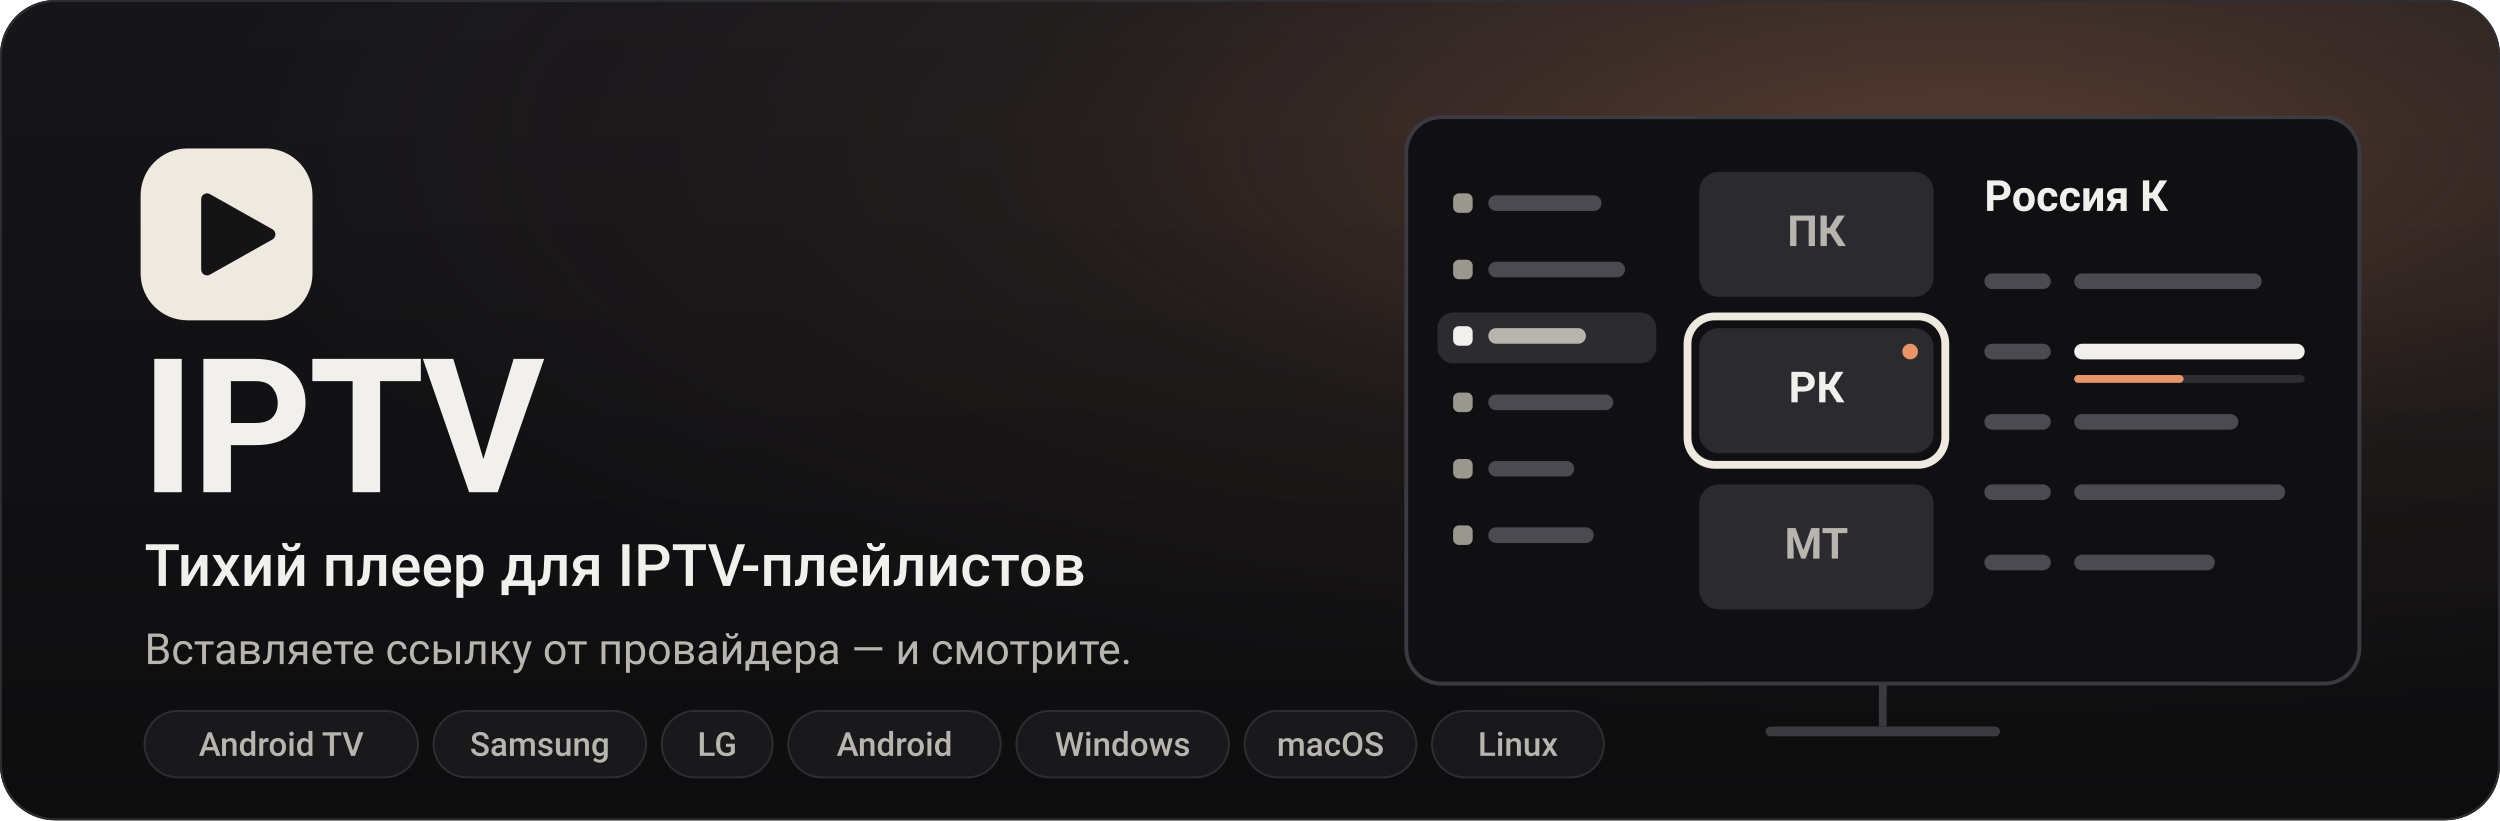
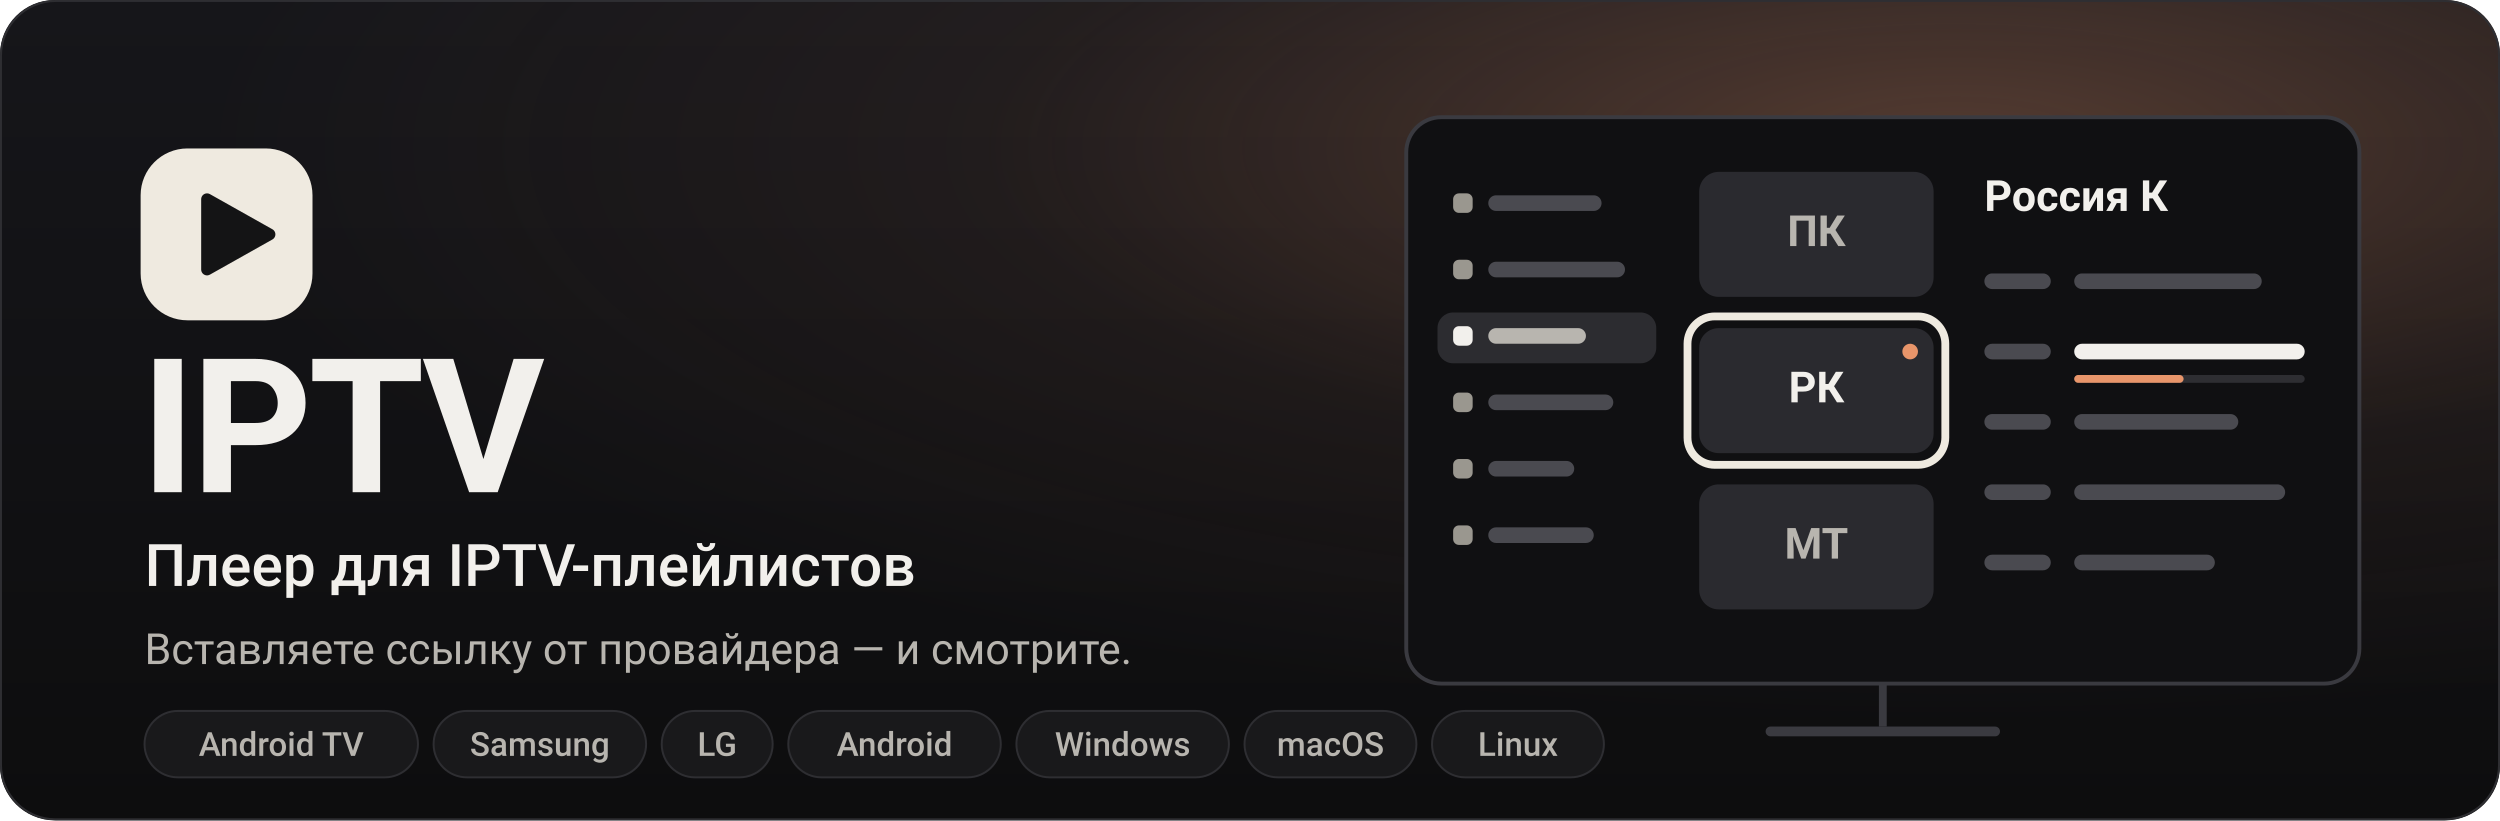
- <svg xmlns="http://www.w3.org/2000/svg" width="1280" height="420" viewBox="0 0 1280 420" role="img" aria-label="IPTV — тихий плеер для IPTV-плейлистов">
+ <svg xmlns="http://www.w3.org/2000/svg" width="1280" height="420" viewBox="0 0 1280 420" role="img" aria-label="IPTV — плеер для IPTV-плейлистов">
  <defs>
    <radialGradient id="g1" cx="78%" cy="18%" r="70%">
      <stop offset="0" stop-color="#E8956A" stop-opacity=".30" />
      <stop offset=".55" stop-color="#E8956A" stop-opacity=".06" />
      <stop offset="1" stop-color="#E8956A" stop-opacity="0" />
    </radialGradient>
    <linearGradient id="g2" x1="0" y1="0" x2="0" y2="1">
      <stop offset="0" stop-color="#16161A" />
      <stop offset="1" stop-color="#0D0D0E" />
    </linearGradient>
    <clipPath id="c">
      <rect width="1280" height="420" rx="28" />
    </clipPath>
  </defs>
  <g clip-path="url(#c)">
    <rect width="1280" height="420" fill="url(#g2)" />
    <rect width="1280" height="420" fill="url(#g1)" />
  </g>
  <rect x=".5" y=".5" width="1279" height="419" rx="28" fill="none" stroke="#2E2E32" />
  <rect x="72" y="76" width="88" height="88" rx="24" fill="#EFEAE0" />
  <path d="M106 102 L138 120 L106 138 Z" fill="#141415" stroke="#141415" stroke-width="6" stroke-linejoin="round" />
  <text x="72" y="252" font-family="Onest, 'Segoe UI', Roboto, 'Helvetica Neue', Arial, sans-serif" font-size="96" font-weight="700" fill="#F2F0EC" text-anchor="start" letter-spacing="-2">IPTV</text>
-   <text x="74" y="300" font-family="Onest, 'Segoe UI', Roboto, 'Helvetica Neue', Arial, sans-serif" font-size="30" font-weight="500" fill="#F2F0EC" text-anchor="start">Тихий плеер для IPTV-плейлистов</text>
+   <text x="74" y="300" font-family="Onest, 'Segoe UI', Roboto, 'Helvetica Neue', Arial, sans-serif" font-size="30" font-weight="500" fill="#F2F0EC" text-anchor="start">Плеер для IPTV-плейлистов</text>
  <text x="74" y="340" font-family="Onest, 'Segoe UI', Roboto, 'Helvetica Neue', Arial, sans-serif" font-size="22" font-weight="400" fill="#B8B5AF" text-anchor="start">Вставляете ссылку от провайдера — и смотрите.</text>
  <rect x="74" y="364" width="140" height="34" rx="17" fill="#19191B" stroke="#2E2E32" />
  <text x="144" y="387" font-family="Onest, 'Segoe UI', Roboto, 'Helvetica Neue', Arial, sans-serif" font-size="17" font-weight="500" fill="#B8B5AF" text-anchor="middle">Android TV</text>
  <rect x="222" y="364" width="108.8" height="34" rx="17" fill="#19191B" stroke="#2E2E32" />
  <text x="276.4" y="387" font-family="Onest, 'Segoe UI', Roboto, 'Helvetica Neue', Arial, sans-serif" font-size="17" font-weight="500" fill="#B8B5AF" text-anchor="middle">Samsung</text>
  <rect x="338.8" y="364" width="56.8" height="34" rx="17" fill="#19191B" stroke="#2E2E32" />
  <text x="367.2" y="387" font-family="Onest, 'Segoe UI', Roboto, 'Helvetica Neue', Arial, sans-serif" font-size="17" font-weight="500" fill="#B8B5AF" text-anchor="middle">LG</text>
  <rect x="403.6" y="364" width="108.8" height="34" rx="17" fill="#19191B" stroke="#2E2E32" />
  <text x="458" y="387" font-family="Onest, 'Segoe UI', Roboto, 'Helvetica Neue', Arial, sans-serif" font-size="17" font-weight="500" fill="#B8B5AF" text-anchor="middle">Android</text>
  <rect x="520.4" y="364" width="108.8" height="34" rx="17" fill="#19191B" stroke="#2E2E32" />
  <text x="574.8" y="387" font-family="Onest, 'Segoe UI', Roboto, 'Helvetica Neue', Arial, sans-serif" font-size="17" font-weight="500" fill="#B8B5AF" text-anchor="middle">Windows</text>
  <rect x="637.2" y="364" width="88" height="34" rx="17" fill="#19191B" stroke="#2E2E32" />
  <text x="681.2" y="387" font-family="Onest, 'Segoe UI', Roboto, 'Helvetica Neue', Arial, sans-serif" font-size="17" font-weight="500" fill="#B8B5AF" text-anchor="middle">macOS</text>
  <rect x="733.2" y="364" width="88" height="34" rx="17" fill="#19191B" stroke="#2E2E32" />
  <text x="777.2" y="387" font-family="Onest, 'Segoe UI', Roboto, 'Helvetica Neue', Arial, sans-serif" font-size="17" font-weight="500" fill="#B8B5AF" text-anchor="middle">Linux</text>
  <rect x="720" y="60" width="488" height="290" rx="18" fill="#101012" stroke="#3A3A40" stroke-width="2" />
  <rect x="904" y="372" width="120" height="5" rx="2.5" fill="#3A3A40" />
  <rect x="962" y="350" width="4" height="22" fill="#3A3A40" />
  <rect x="744" y="99" width="10" height="10" rx="3" fill="#9A978F" />
  <rect x="762" y="100" width="58" height="8" rx="4" fill="#4A4A50" />
  <rect x="744" y="133" width="10" height="10" rx="3" fill="#9A978F" />
  <rect x="762" y="134" width="70" height="8" rx="4" fill="#4A4A50" />
  <rect x="736" y="160" width="112" height="26" rx="8" fill="#2C2C30" />
  <rect x="744" y="167" width="10" height="10" rx="3" fill="#F2F0EC" />
  <rect x="762" y="168" width="50" height="8" rx="4" fill="#B8B5AF" />
  <rect x="744" y="201" width="10" height="10" rx="3" fill="#9A978F" />
  <rect x="762" y="202" width="64" height="8" rx="4" fill="#4A4A50" />
  <rect x="744" y="235" width="10" height="10" rx="3" fill="#9A978F" />
  <rect x="762" y="236" width="44" height="8" rx="4" fill="#4A4A50" />
  <rect x="744" y="269" width="10" height="10" rx="3" fill="#9A978F" />
  <rect x="762" y="270" width="54" height="8" rx="4" fill="#4A4A50" />
  <rect x="870" y="88" width="120" height="64" rx="10" fill="#2A2A2F" />
  <text x="930" y="126" font-family="Onest, 'Segoe UI', Roboto, 'Helvetica Neue', Arial, sans-serif" font-size="22" font-weight="700" fill="#B8B5AF" text-anchor="middle">ПК</text>
  <rect x="864" y="162" width="132" height="76" rx="14" fill="none" stroke="#EFEAE0" stroke-width="4" />
  <rect x="870" y="168" width="120" height="64" rx="10" fill="#2A2A2F" />
  <text x="930" y="206" font-family="Onest, 'Segoe UI', Roboto, 'Helvetica Neue', Arial, sans-serif" font-size="22" font-weight="700" fill="#F2F0EC" text-anchor="middle">РК</text>
  <circle cx="978" cy="180" r="4" fill="#E8956A" />
  <rect x="870" y="248" width="120" height="64" rx="10" fill="#2A2A2F" />
  <text x="930" y="286" font-family="Onest, 'Segoe UI', Roboto, 'Helvetica Neue', Arial, sans-serif" font-size="22" font-weight="700" fill="#B8B5AF" text-anchor="middle">МТ</text>
  <text x="1016" y="108" font-family="Onest, 'Segoe UI', Roboto, 'Helvetica Neue', Arial, sans-serif" font-size="22" font-weight="700" fill="#F2F0EC" text-anchor="start">Россия К</text>
  <rect x="1016" y="140" width="34" height="8" rx="4" fill="#4A4A50" />
  <rect x="1062" y="140" width="96" height="8" rx="4" fill="#4A4A50" />
  <rect x="1016" y="176" width="34" height="8" rx="4" fill="#4A4A50" />
  <rect x="1062" y="176" width="118" height="8" rx="4" fill="#F2F0EC" />
  <rect x="1062" y="192" width="118" height="4" rx="2" fill="#2E2E32" />
  <rect x="1062" y="192" width="56" height="4" rx="2" fill="#E8956A" />
  <rect x="1016" y="212" width="34" height="8" rx="4" fill="#4A4A50" />
  <rect x="1062" y="212" width="84" height="8" rx="4" fill="#4A4A50" />
  <rect x="1016" y="248" width="34" height="8" rx="4" fill="#4A4A50" />
  <rect x="1062" y="248" width="108" height="8" rx="4" fill="#4A4A50" />
  <rect x="1016" y="284" width="34" height="8" rx="4" fill="#4A4A50" />
  <rect x="1062" y="284" width="72" height="8" rx="4" fill="#4A4A50" />
</svg>
